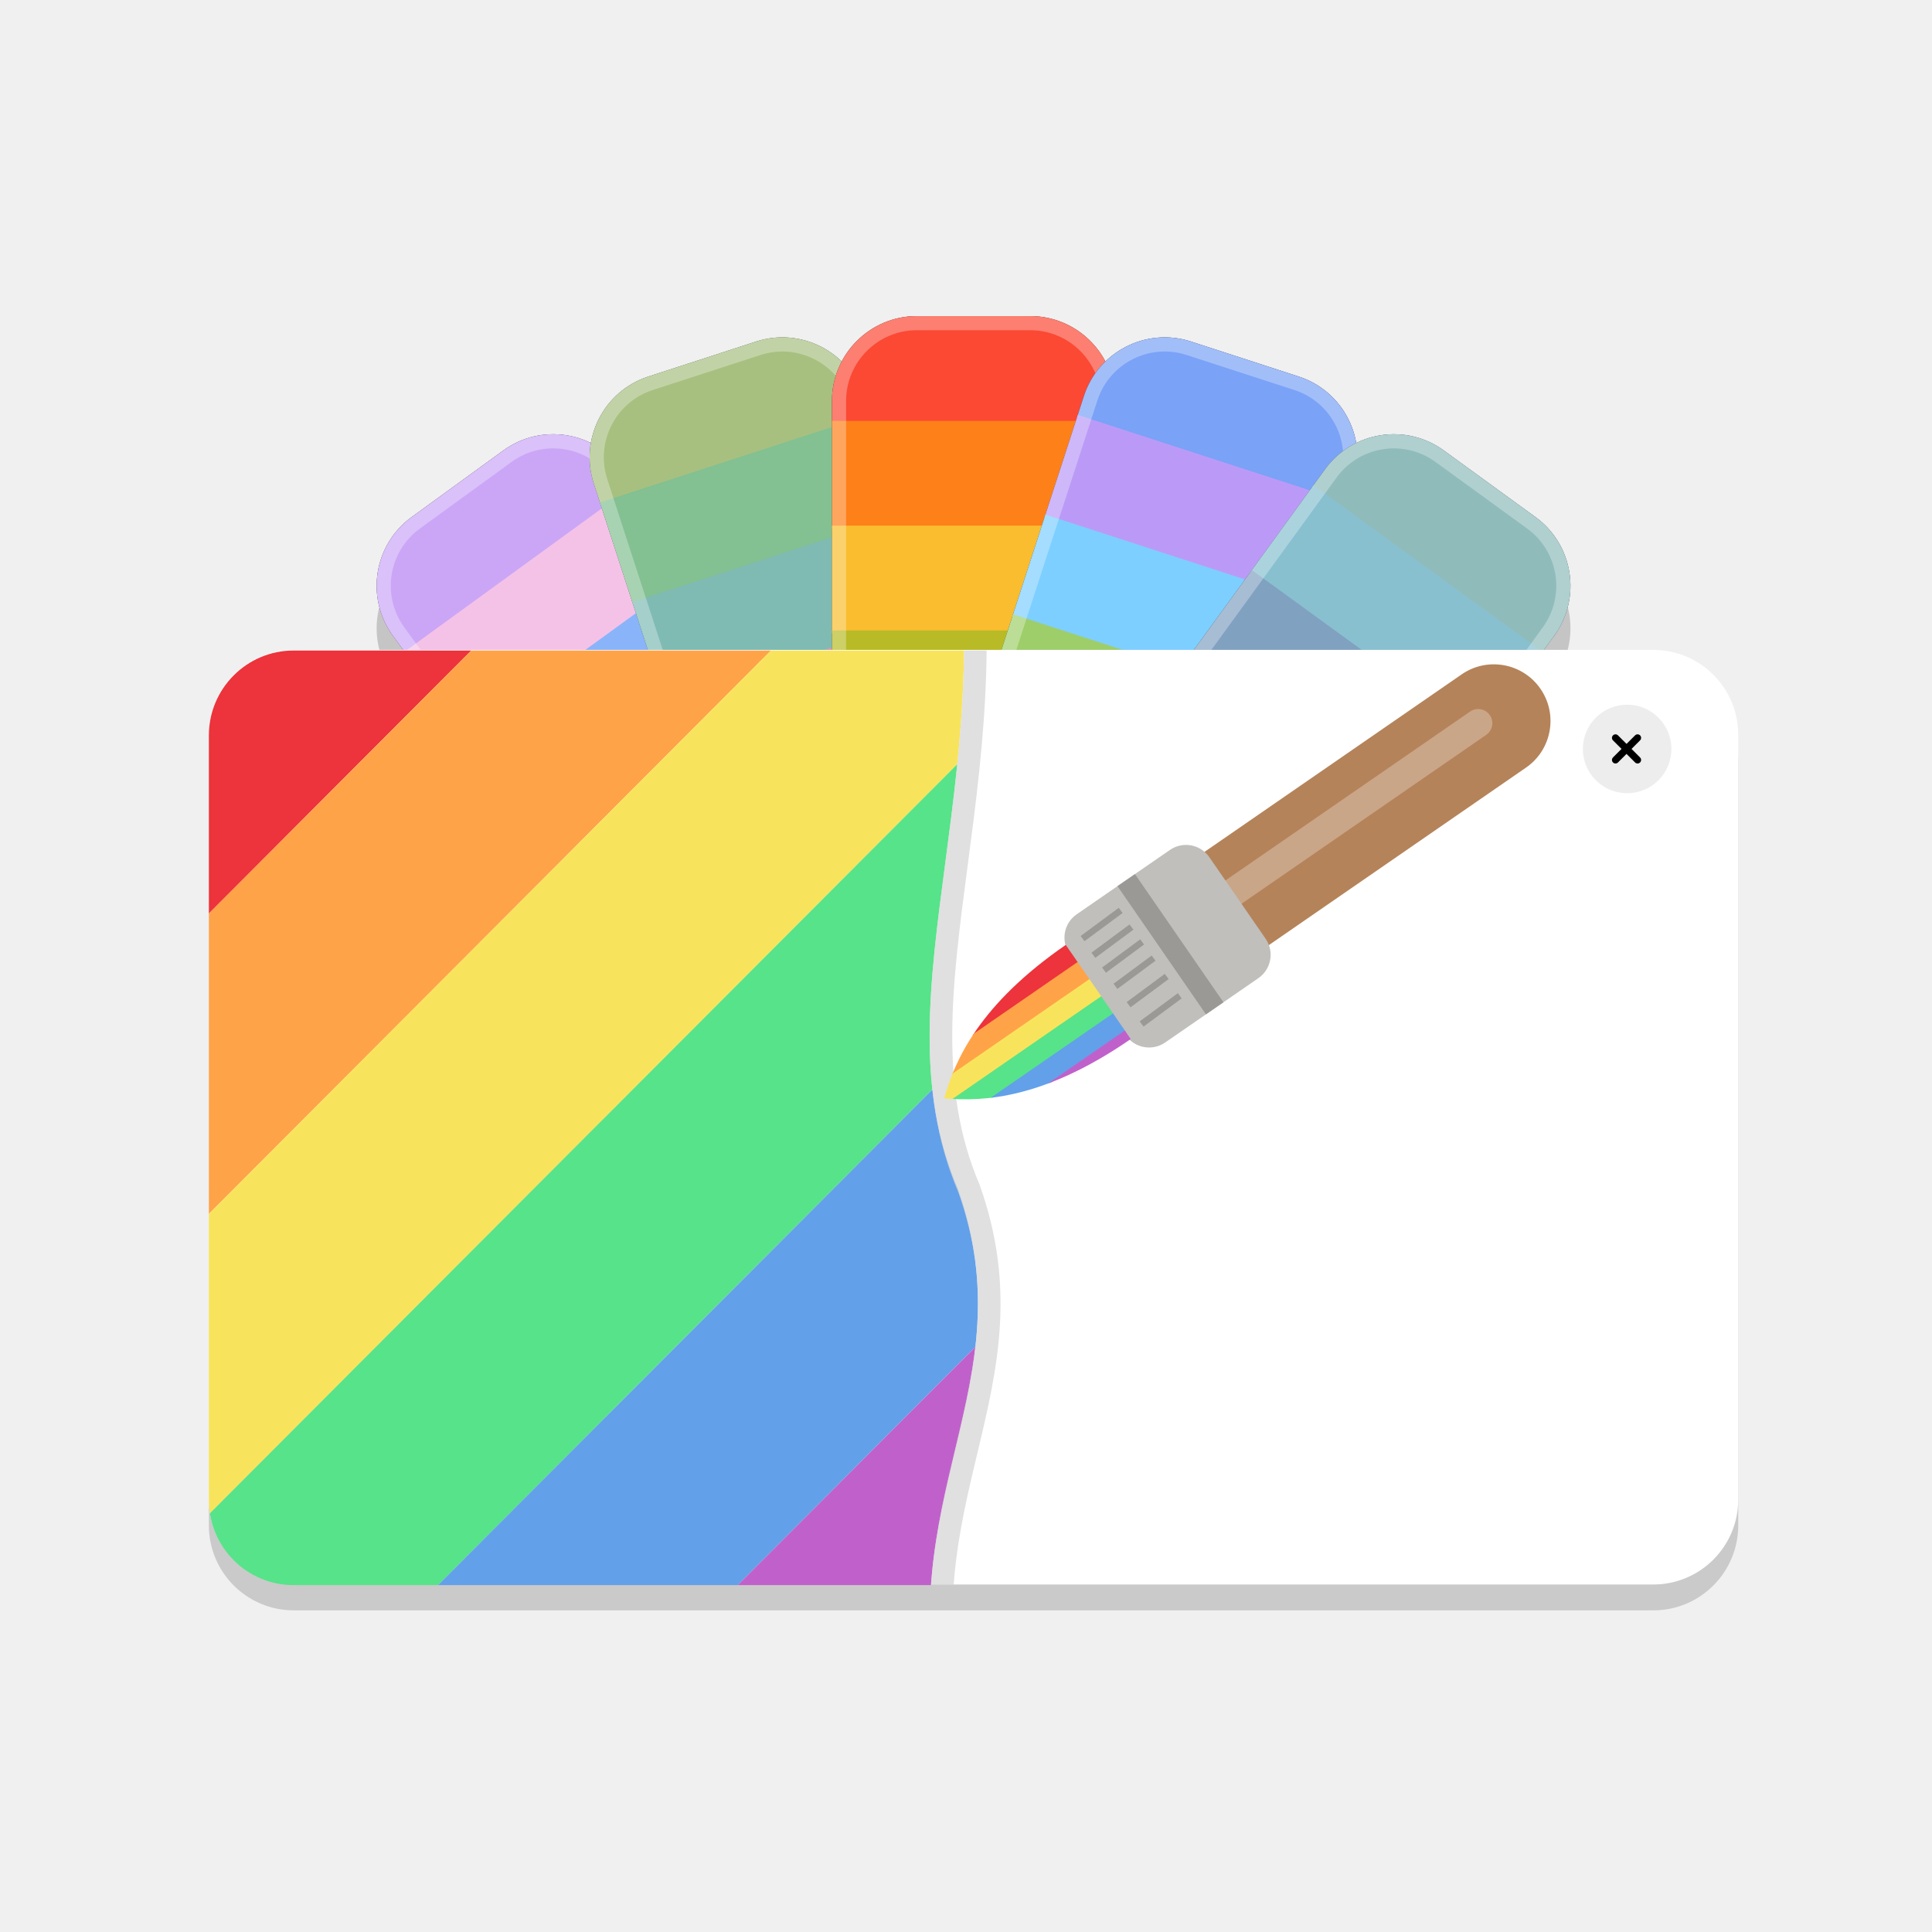
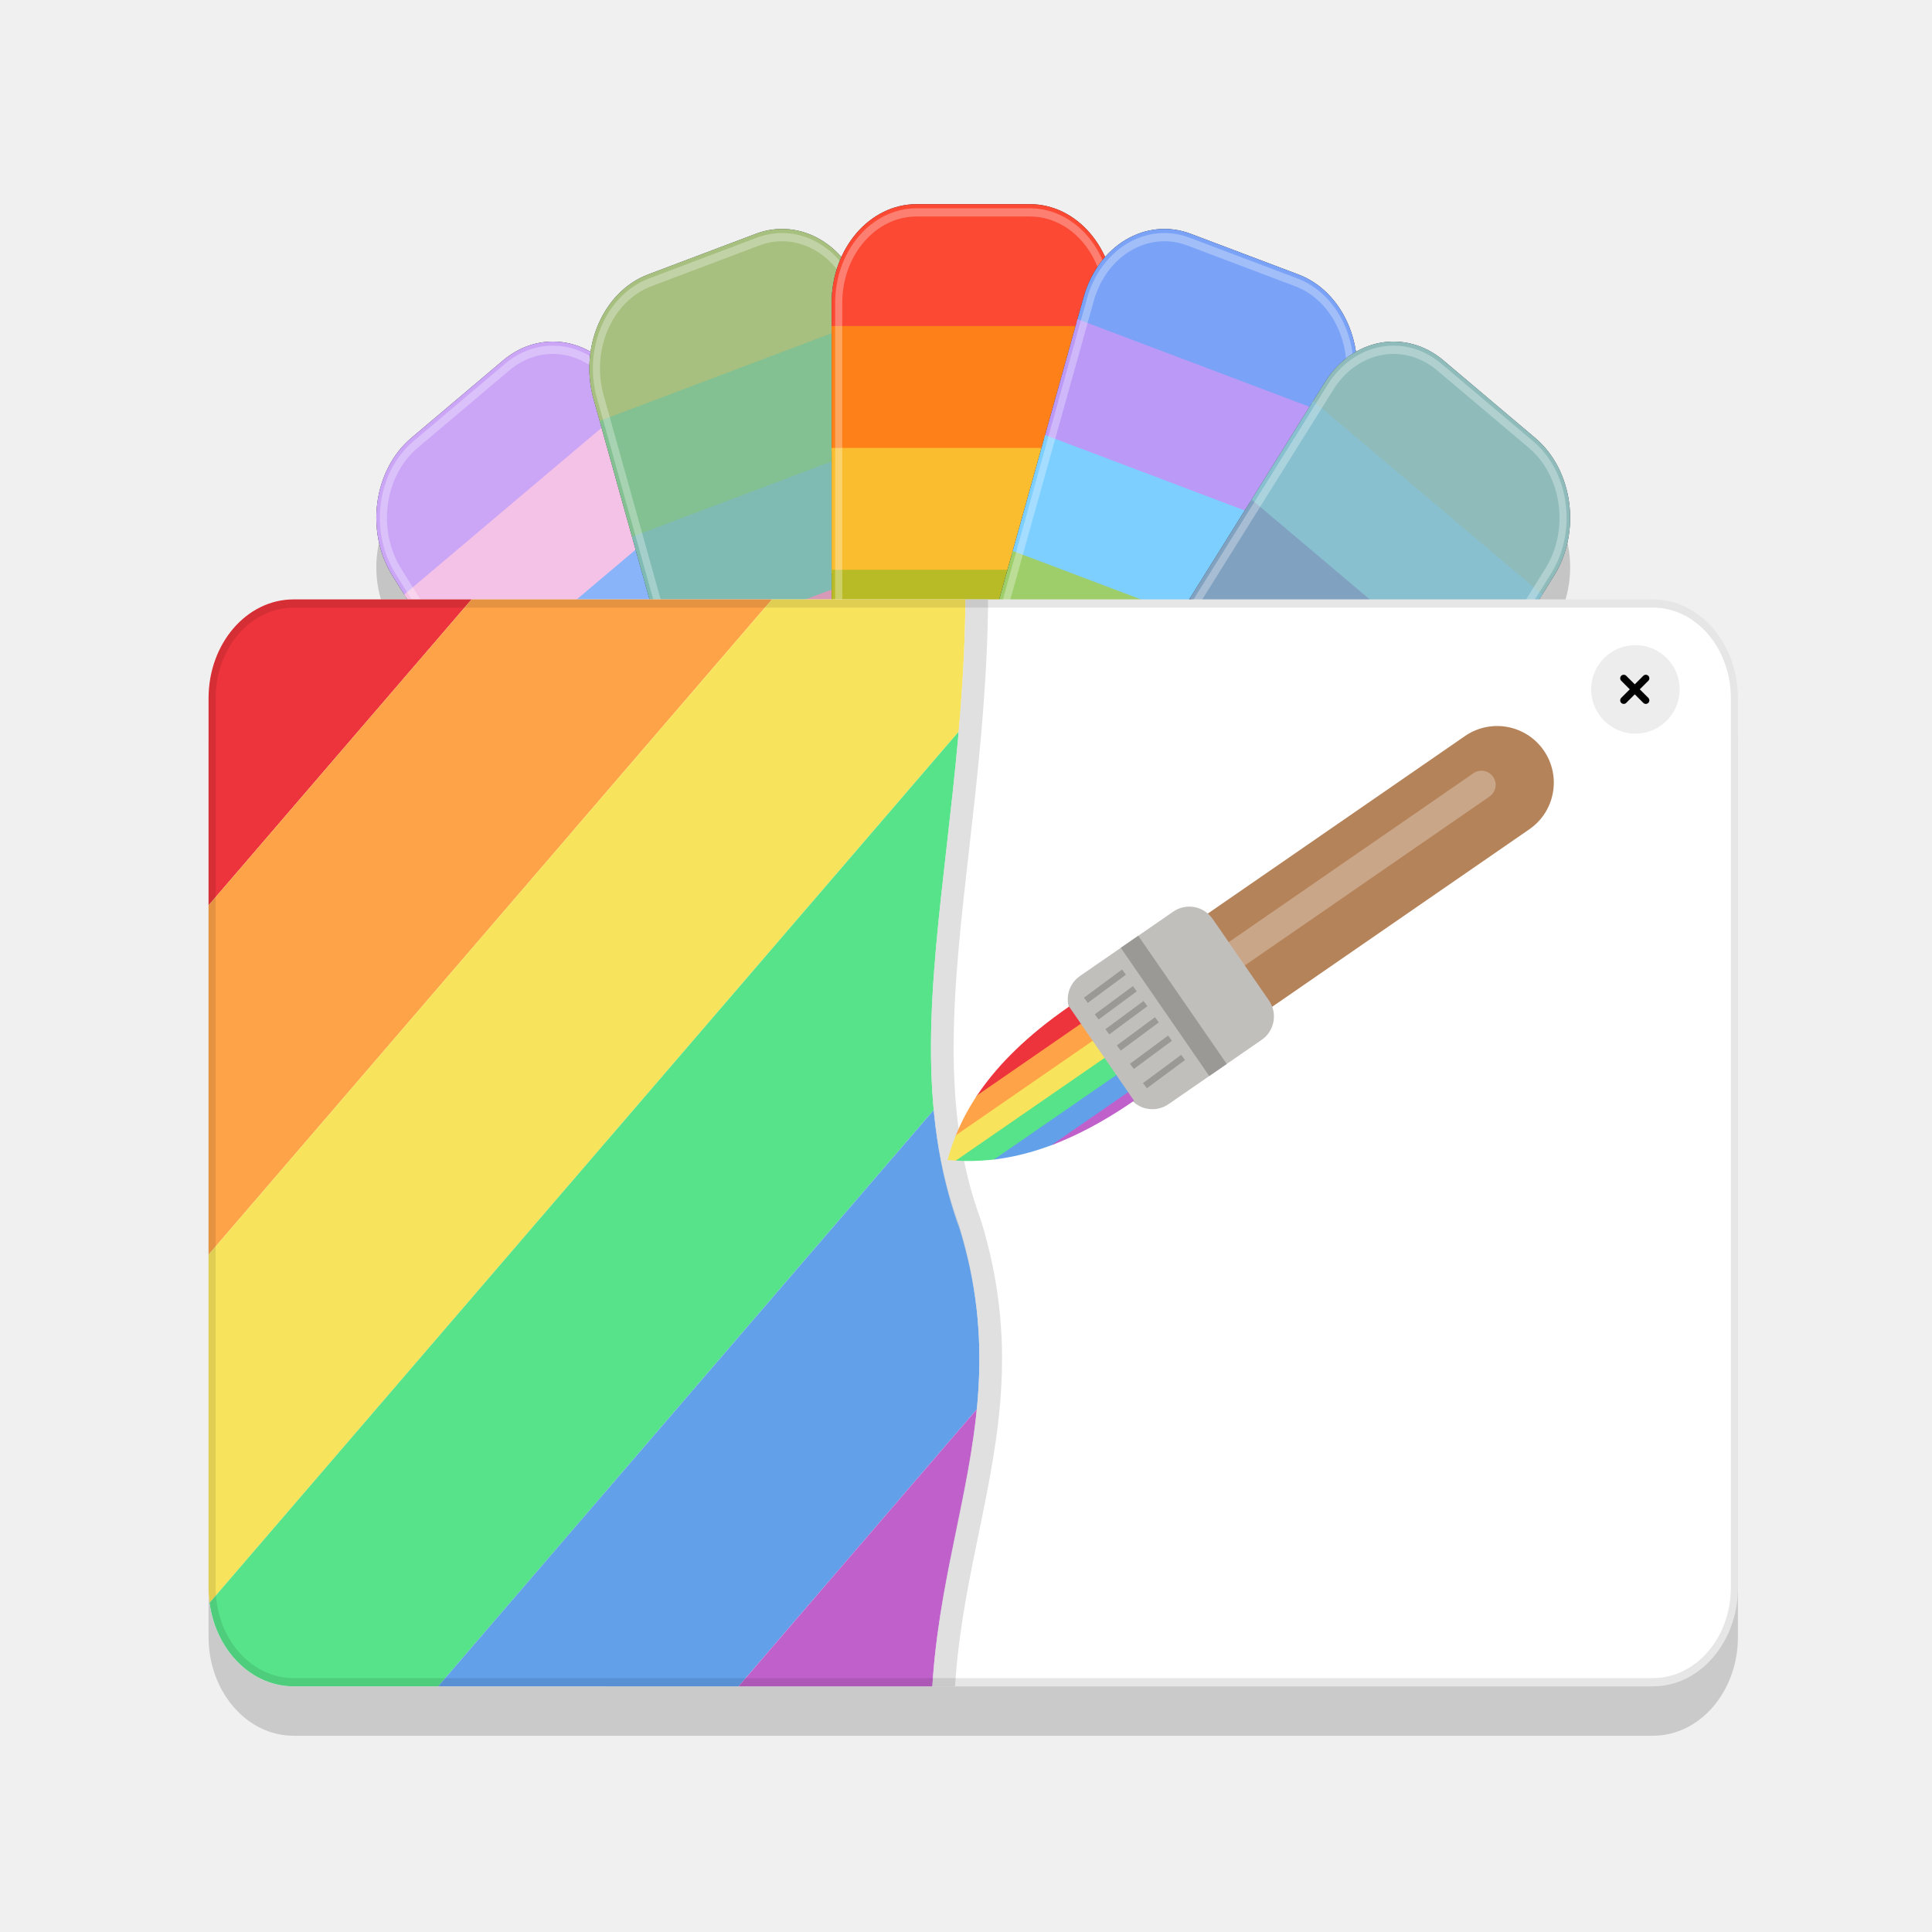
<svg xmlns="http://www.w3.org/2000/svg" xmlns:xlink="http://www.w3.org/1999/xlink" width="128" height="128" viewBox="0 0 128 128" version="1.1" id="svg68" xml:space="preserve">
  <defs id="defs3">
    <linearGradient id="linearGradient1">
      <stop style="stop-color:#ffffff;stop-opacity:0;" offset="0" id="stop1" />
      <stop style="stop-color:#000000;stop-opacity:0;" offset="1" id="stop2" />
    </linearGradient>
    <clipPath id="swatch">
      <rect x="-10" y="-62" width="20" height="68" rx="6" id="rect1" />
    </clipPath>
    <clipPath id="window">
      <rect x="10" y="54" width="108" height="66" rx="6" id="rect2" />
    </clipPath>
    <clipPath id="painted">
      <path d="M-10 40H62C67 62 57 78 63 92C68 106 58 114 62 130H-10Z" id="path2" />
    </clipPath>
    <clipPath id="bristle">
      <path d="M0 0C-2.5-3-5.5-8-5.5-18H5.5C5.5-8 2.5-3 0 0Z" id="path3" />
    </clipPath>
    <radialGradient xlink:href="#linearGradient1" id="radialGradient2" cx="64" cy="87" fx="64" fy="87" r="54" gradientTransform="matrix(1,0,0,0.6111111,0,33.83333)" gradientUnits="userSpaceOnUse" />
  </defs>
-   <g transform="matrix(0.938193,0,0,0.938193,4.455618,-7.205791)" id="g68">
-     <g id="fan" transform="translate(64,92)">
-       <g opacity="0.18" transform="translate(0,3)" id="g7">
-         <rect x="-10" y="-62" width="20" height="68" rx="6" transform="rotate(-36)" id="rect3" />
-         <rect x="-10" y="-62" width="20" height="68" rx="6" transform="rotate(-18)" id="rect4" />
-         <rect x="-10" y="-62" width="20" height="68" rx="6" id="rect5" />
-         <rect x="-10" y="-62" width="20" height="68" rx="6" transform="rotate(18)" id="rect6" />
-         <rect x="-10" y="-62" width="20" height="68" rx="6" transform="rotate(36)" id="rect7" />
+   <g transform="matrix(0.938193,0,0,0.938193,4.335867,0.09901874)" id="g68">
+     <g id="window-plain" style="stroke-width:0.5;stroke-dasharray:none" transform="matrix(1,0,0,1.162968,0.1063223,-20.57762)">
+       <g id="fan" transform="translate(64,92)" style="stroke-width:0.5;stroke-dasharray:none">
+         <g opacity="0.18" transform="translate(0,3)" id="g7">
+           <rect x="-10" y="-62" width="20" height="68" rx="6" transform="rotate(-36)" id="rect3" />
+           <rect x="-10" y="-62" width="20" height="68" rx="6" transform="rotate(-18)" id="rect4" />
+           <rect x="-10" y="-62" width="20" height="68" rx="6" id="rect5" />
+           <rect x="-10" y="-62" width="20" height="68" rx="6" transform="rotate(18)" id="rect6" />
+           <rect x="-10" y="-62" width="20" height="68" rx="6" transform="rotate(36)" id="rect7" />
+         </g>
+         <g transform="rotate(-36)" id="g14">
+           <g clip-path="url(#swatch)" id="g13">
+             <rect x="-10" y="-62" width="20" height="68" fill="#1e1e2e" id="rect8" />
+             <rect x="-10" y="-62" width="20" height="7.6" fill="#cba6f7" id="rect9" />
+             <rect x="-10" y="-54.6" width="20" height="7.6" fill="#f5c2e7" id="rect10" />
+             <rect x="-10" y="-47.2" width="20" height="7.6" fill="#89b4fa" id="rect11" />
+             <rect x="-10" y="-39.8" width="20" height="7.6" fill="#a6e3a1" id="rect12" />
+             <rect x="-10" y="-32.4" width="20" height="7.6" fill="#fab387" id="rect13" />
+           </g>
+           <rect x="-9.5" y="-61.5" width="19" height="67" rx="5.5" fill="none" stroke="#ffffff" stroke-opacity="0.3" id="rect14" />
+         </g>
+         <g transform="rotate(-18)" id="g21">
+           <g clip-path="url(#swatch)" id="g20">
+             <rect x="-10" y="-62" width="20" height="68" fill="#2d353b" id="rect15" />
+             <rect x="-10" y="-62" width="20" height="7.6" fill="#a7c080" id="rect16" />
+             <rect x="-10" y="-54.6" width="20" height="7.6" fill="#83c092" id="rect17" />
+             <rect x="-10" y="-47.2" width="20" height="7.6" fill="#7fbbb3" id="rect18" />
+             <rect x="-10" y="-39.8" width="20" height="7.6" fill="#d699b6" id="rect19" />
+             <rect x="-10" y="-32.4" width="20" height="7.6" fill="#e67e80" id="rect20" />
+           </g>
+           <rect x="-9.5" y="-61.5" width="19" height="67" rx="5.5" fill="none" stroke="#ffffff" stroke-opacity="0.3" id="rect21" />
+         </g>
+         <g id="g28">
+           <g clip-path="url(#swatch)" id="g27">
+             <rect x="-10" y="-62" width="20" height="68" fill="#282828" id="rect22" />
+             <rect x="-10" y="-62" width="20" height="7.6" fill="#fb4934" id="rect23" />
+             <rect x="-10" y="-54.6" width="20" height="7.6" fill="#fe8019" id="rect24" />
+             <rect x="-10" y="-47.2" width="20" height="7.6" fill="#fabd2f" id="rect25" />
+             <rect x="-10" y="-39.8" width="20" height="7.6" fill="#b8bb26" id="rect26" />
+             <rect x="-10" y="-32.4" width="20" height="7.6" fill="#8ec07c" id="rect27" />
+           </g>
+           <rect x="-9.5" y="-61.5" width="19" height="67" rx="5.5" fill="none" stroke="#ffffff" stroke-opacity="0.3" id="rect28" />
+         </g>
+         <g transform="rotate(18)" id="g35">
+           <g clip-path="url(#swatch)" id="g34">
+             <rect x="-10" y="-62" width="20" height="68" fill="#1a1b26" id="rect29" />
+             <rect x="-10" y="-62" width="20" height="7.6" fill="#7aa2f7" id="rect30" />
+             <rect x="-10" y="-54.6" width="20" height="7.6" fill="#bb9af7" id="rect31" />
+             <rect x="-10" y="-47.2" width="20" height="7.6" fill="#7dcfff" id="rect32" />
+             <rect x="-10" y="-39.8" width="20" height="7.6" fill="#9ece6a" id="rect33" />
+             <rect x="-10" y="-32.4" width="20" height="7.6" fill="#ff9e64" id="rect34" />
+           </g>
+           <rect x="-9.5" y="-61.5" width="19" height="67" rx="5.5" fill="none" stroke="#ffffff" stroke-opacity="0.3" id="rect35" />
+         </g>
+         <g transform="rotate(36)" id="g42">
+           <g clip-path="url(#swatch)" id="g41">
+             <rect x="-10" y="-62" width="20" height="68" fill="#2e3440" id="rect36" />
+             <rect x="-10" y="-62" width="20" height="7.6" fill="#8fbcbb" id="rect37" />
+             <rect x="-10" y="-54.6" width="20" height="7.6" fill="#88c0d0" id="rect38" />
+             <rect x="-10" y="-47.2" width="20" height="7.6" fill="#81a1c1" id="rect39" />
+             <rect x="-10" y="-39.8" width="20" height="7.6" fill="#5e81ac" id="rect40" />
+             <rect x="-10" y="-32.4" width="20" height="7.6" fill="#ebcb8b" id="rect41" />
+           </g>
+           <rect x="-9.5" y="-61.5" width="19" height="67" rx="5.5" fill="none" stroke="#ffffff" stroke-opacity="0.3" id="rect42" />
+         </g>
      </g>
-       <g transform="rotate(-36)" id="g14">
-         <g clip-path="url(#swatch)" id="g13">
-           <rect x="-10" y="-62" width="20" height="68" fill="#1e1e2e" id="rect8" />
-           <rect x="-10" y="-62" width="20" height="7.6" fill="#cba6f7" id="rect9" />
-           <rect x="-10" y="-54.6" width="20" height="7.6" fill="#f5c2e7" id="rect10" />
-           <rect x="-10" y="-47.2" width="20" height="7.6" fill="#89b4fa" id="rect11" />
-           <rect x="-10" y="-39.8" width="20" height="7.6" fill="#a6e3a1" id="rect12" />
-           <rect x="-10" y="-32.4" width="20" height="7.6" fill="#fab387" id="rect13" />
-         </g>
-         <rect x="-9.5" y="-61.5" width="19" height="67" rx="5.5" fill="none" stroke="#ffffff" stroke-opacity="0.3" id="rect14" />
-       </g>
-       <g transform="rotate(-18)" id="g21">
-         <g clip-path="url(#swatch)" id="g20">
-           <rect x="-10" y="-62" width="20" height="68" fill="#2d353b" id="rect15" />
-           <rect x="-10" y="-62" width="20" height="7.6" fill="#a7c080" id="rect16" />
-           <rect x="-10" y="-54.6" width="20" height="7.6" fill="#83c092" id="rect17" />
-           <rect x="-10" y="-47.2" width="20" height="7.6" fill="#7fbbb3" id="rect18" />
-           <rect x="-10" y="-39.8" width="20" height="7.6" fill="#d699b6" id="rect19" />
-           <rect x="-10" y="-32.4" width="20" height="7.6" fill="#e67e80" id="rect20" />
-         </g>
-         <rect x="-9.5" y="-61.5" width="19" height="67" rx="5.5" fill="none" stroke="#ffffff" stroke-opacity="0.3" id="rect21" />
-       </g>
-       <g id="g28">
-         <g clip-path="url(#swatch)" id="g27">
-           <rect x="-10" y="-62" width="20" height="68" fill="#282828" id="rect22" />
-           <rect x="-10" y="-62" width="20" height="7.6" fill="#fb4934" id="rect23" />
-           <rect x="-10" y="-54.6" width="20" height="7.6" fill="#fe8019" id="rect24" />
-           <rect x="-10" y="-47.2" width="20" height="7.6" fill="#fabd2f" id="rect25" />
-           <rect x="-10" y="-39.8" width="20" height="7.6" fill="#b8bb26" id="rect26" />
-           <rect x="-10" y="-32.4" width="20" height="7.6" fill="#8ec07c" id="rect27" />
-         </g>
-         <rect x="-9.5" y="-61.5" width="19" height="67" rx="5.5" fill="none" stroke="#ffffff" stroke-opacity="0.3" id="rect28" />
-       </g>
-       <g transform="rotate(18)" id="g35">
-         <g clip-path="url(#swatch)" id="g34">
-           <rect x="-10" y="-62" width="20" height="68" fill="#1a1b26" id="rect29" />
-           <rect x="-10" y="-62" width="20" height="7.6" fill="#7aa2f7" id="rect30" />
-           <rect x="-10" y="-54.6" width="20" height="7.6" fill="#bb9af7" id="rect31" />
-           <rect x="-10" y="-47.2" width="20" height="7.6" fill="#7dcfff" id="rect32" />
-           <rect x="-10" y="-39.8" width="20" height="7.6" fill="#9ece6a" id="rect33" />
-           <rect x="-10" y="-32.4" width="20" height="7.6" fill="#ff9e64" id="rect34" />
-         </g>
-         <rect x="-9.5" y="-61.5" width="19" height="67" rx="5.5" fill="none" stroke="#ffffff" stroke-opacity="0.3" id="rect35" />
-       </g>
-       <g transform="rotate(36)" id="g42">
-         <g clip-path="url(#swatch)" id="g41">
-           <rect x="-10" y="-62" width="20" height="68" fill="#2e3440" id="rect36" />
-           <rect x="-10" y="-62" width="20" height="7.6" fill="#8fbcbb" id="rect37" />
-           <rect x="-10" y="-54.6" width="20" height="7.6" fill="#88c0d0" id="rect38" />
-           <rect x="-10" y="-47.2" width="20" height="7.6" fill="#81a1c1" id="rect39" />
-           <rect x="-10" y="-39.8" width="20" height="7.6" fill="#5e81ac" id="rect40" />
-           <rect x="-10" y="-32.4" width="20" height="7.6" fill="#ebcb8b" id="rect41" />
-         </g>
-         <rect x="-9.5" y="-61.5" width="19" height="67" rx="5.5" fill="none" stroke="#ffffff" stroke-opacity="0.3" id="rect42" />
-       </g>
-     </g>
-     <g id="window-plain" style="stroke-width:0.5;stroke-dasharray:none" transform="translate(0,-0.426442)">
-       <rect x="10" y="55.827" width="108" height="66" rx="6" opacity="0.16" id="rect43" style="fill:#000000;fill-opacity:1;stroke-width:11.4;stroke-dasharray:none" />
+       <rect x="10" y="57" width="108" height="66" rx="6" opacity="0.16" id="rect43" style="fill:#000000;fill-opacity:1;stroke-width:11.4;stroke-dasharray:none" />
      <rect x="10" y="54" width="108" height="66" rx="6" fill="#fafafb" id="rect44" style="fill:#ffffff;fill-opacity:1;stroke:url(#radialGradient2);stroke-width:0.5;stroke-dasharray:none" />
      <path d="m 10,60 a 6,6 0 0 1 6,-6 h 96 a 6,6 0 0 1 6,6 v 8 H 10 Z" fill="#ebebed" id="path44" style="display:none;stroke-width:0.5;stroke-dasharray:none" />
      <path d="m 10,68 h 28 v 52 H 16 a 6,6 0 0 1 -6,-6 z" fill="#f1f1f2" id="path45" style="stroke-width:0.5;stroke-dasharray:none" />
      <rect x="38" y="68" width="0.8" height="52" opacity="0.08" id="rect45" style="display:none;stroke-width:0.5;stroke-dasharray:none" />
      <rect x="10" y="68" width="108" height="0.8" opacity="0.1" id="rect46" style="display:none;stroke-width:0.5;stroke-dasharray:none" />
-       <circle cx="110.155" cy="60.996" r="3.126" fill="#deddda" id="circle46" style="fill:#000000;fill-opacity:0.072;stroke-width:0.5;stroke-dasharray:none" />
-       <path d="m 109.332,60.213 1.559,1.559 m 0,-1.559 -1.559,1.559" fill="none" stroke="#3d3846" stroke-width="0.563" stroke-linecap="round" id="path46" style="stroke:#000000;stroke-width:0.5;stroke-dasharray:none;stroke-opacity:1" />
+       <g clip-path="url(#window)" id="g57">
+         <g clip-path="url(#painted)" id="g56">
+           <g transform="rotate(-45,38,87)" id="rainbow">
+             <rect x="-60" y="42" width="200" height="15" fill="#ed333b" id="band1" />
+             <rect x="-60" y="57" width="200" height="15" fill="#ffa348" id="band2" />
+             <rect x="-60" y="72" width="200" height="15" fill="#f8e45c" id="band3" />
+             <rect x="-60" y="87" width="200" height="15" fill="#57e389" id="band4" />
+             <rect x="-60" y="102" width="200" height="15" fill="#62a0ea" id="band5" />
+             <rect x="-60" y="117" width="200" height="15" fill="#c061cb" id="band6" />
+           </g>
+           <rect x="10" y="54" width="108" height="14" fill="#fff" opacity="0.3" id="rect53" style="display:none;fill:#252525;fill-opacity:1" />
+           <rect x="10" y="68" width="108" height="0.8" fill="#fff" opacity="0.5" id="rect56" style="display:none;fill:#787878;fill-opacity:1" />
+         </g>
+         <path d="m 62.8,40 c 5,22 -5,38 1,52 5,14 -5,22 -1,38" fill="none" stroke="#fff" stroke-width="1.6" stroke-opacity=".7" id="path56" style="stroke:#d4d4d4;stroke-opacity:0.7" />
+       </g>
+       <rect x="10.25" y="54.25" width="107.5" height="65.5" rx="5.75" fill="none" stroke="#000000" stroke-width="0.5" stroke-opacity="0.1" id="rect57" />
    </g>
-     <g clip-path="url(#window)" id="g57" transform="matrix(0.9977219,0,0,1,0.0227814,-0.3829201)">
-       <g clip-path="url(#painted)" id="g56">
-         <g transform="rotate(-45,38,87)" id="rainbow">
-           <rect x="-60" y="42" width="200" height="15" fill="#ed333b" id="band1" />
-           <rect x="-60" y="57" width="200" height="15" fill="#ffa348" id="band2" />
-           <rect x="-60" y="72" width="200" height="15" fill="#f8e45c" id="band3" />
-           <rect x="-60" y="87" width="200" height="15" fill="#57e389" id="band4" />
-           <rect x="-60" y="102" width="200" height="15" fill="#62a0ea" id="band5" />
-           <rect x="-60" y="117" width="200" height="15" fill="#c061cb" id="band6" />
-         </g>
-         <rect x="10" y="54" width="108" height="14" fill="#fff" opacity="0.3" id="rect53" style="display:none;fill:#252525;fill-opacity:1" />
-         <rect x="10" y="68" width="108" height="0.8" fill="#fff" opacity="0.5" id="rect56" style="display:none;fill:#787878;fill-opacity:1" />
-       </g>
-       <path d="m 62.8,40 c 5,22 -5,38 1,52 5,14 -5,22 -1,38" fill="none" stroke="#fff" stroke-width="1.6" stroke-opacity=".7" id="path56" style="stroke:#d4d4d4;stroke-opacity:0.7" />
+     <g id="g1" style="stroke-width:0.5;stroke-dasharray:none" transform="translate(0.9025512,-12.2747)">
+       <path d="m 109.14,60.068 1.559,1.559 m 0,-1.559 -1.559,1.559" fill="none" stroke="#3d3846" stroke-width="0.563" stroke-linecap="round" id="path46" style="stroke:#000000;stroke-width:0.5;stroke-dasharray:none;stroke-opacity:1" />
+       <circle cx="109.964" cy="60.851" r="3.126" fill="#deddda" id="circle46" style="fill:#000000;fill-opacity:0.072;stroke-width:0.5;stroke-dasharray:none" />
    </g>
-     <g id="brush" transform="rotate(55.38398,-54.98955,99.27287)">
+     <g id="brush" transform="rotate(55.38398,-51.54163,97.90196)">
      <rect x="-4" y="-56" width="8" height="34" rx="4" fill="#b5835a" id="rect58" />
      <rect x="-1.5" y="-52" width="2" height="24" rx="1" fill="#ffffff" opacity="0.28" id="rect59" />
      <rect x="-5.5" y="-30" width="11" height="12" rx="2" fill="#c0bfbc" id="rect60" />
      <rect x="-5.5" y="-25" width="11" height="1.5" fill="#9a9996" id="rect61" />
      <rect x="-22.747" y="1.584" width="3.349" height="0.457" fill="#9a9996" id="rect61-6" transform="rotate(88.11265)" style="stroke-width:0.304" />
      <rect x="-22.832" y="2.983" width="3.349" height="0.457" fill="#9a9996" id="rect61-6-2" transform="rotate(88.11265)" style="stroke-width:0.304" />
      <rect x="-22.727" y="0.293" width="3.349" height="0.457" fill="#9a9996" id="rect61-6-5" transform="rotate(88.11265)" style="stroke-width:0.304" />
      <rect x="-22.695" y="-1.108" width="3.349" height="0.457" fill="#9a9996" id="rect61-6-5-5" transform="rotate(88.11265)" style="stroke-width:0.304" />
      <rect x="-22.669" y="-2.701" width="3.349" height="0.457" fill="#9a9996" id="rect61-6-5-5-1" transform="rotate(88.11265)" style="stroke-width:0.304" />
      <rect x="-22.599" y="-4.345" width="3.349" height="0.457" fill="#9a9996" id="rect61-6-5-5-1-7" transform="rotate(88.11265)" style="stroke-width:0.304" />
      <g clip-path="url(#bristle)" id="g67" transform="matrix(0.7344291,0,0,0.7344291,-0.1206505,-4.918165)">
        <rect x="-5.5" y="-18" width="2.1" height="18" fill="#ed333b" id="rect62" />
        <rect x="-3.5" y="-18" width="2.1" height="18" fill="#ffa348" id="rect63" />
        <rect x="-1.5" y="-18" width="2.1" height="18" fill="#f8e45c" id="rect64" />
        <rect x="0.5" y="-18" width="2.1" height="18" fill="#57e389" id="rect65" />
        <rect x="2.5" y="-18" width="2.1" height="18" fill="#62a0ea" id="rect66" />
        <rect x="4.5" y="-18" width="1.2" height="18" fill="#c061cb" id="rect67" />
      </g>
    </g>
  </g>
</svg>
